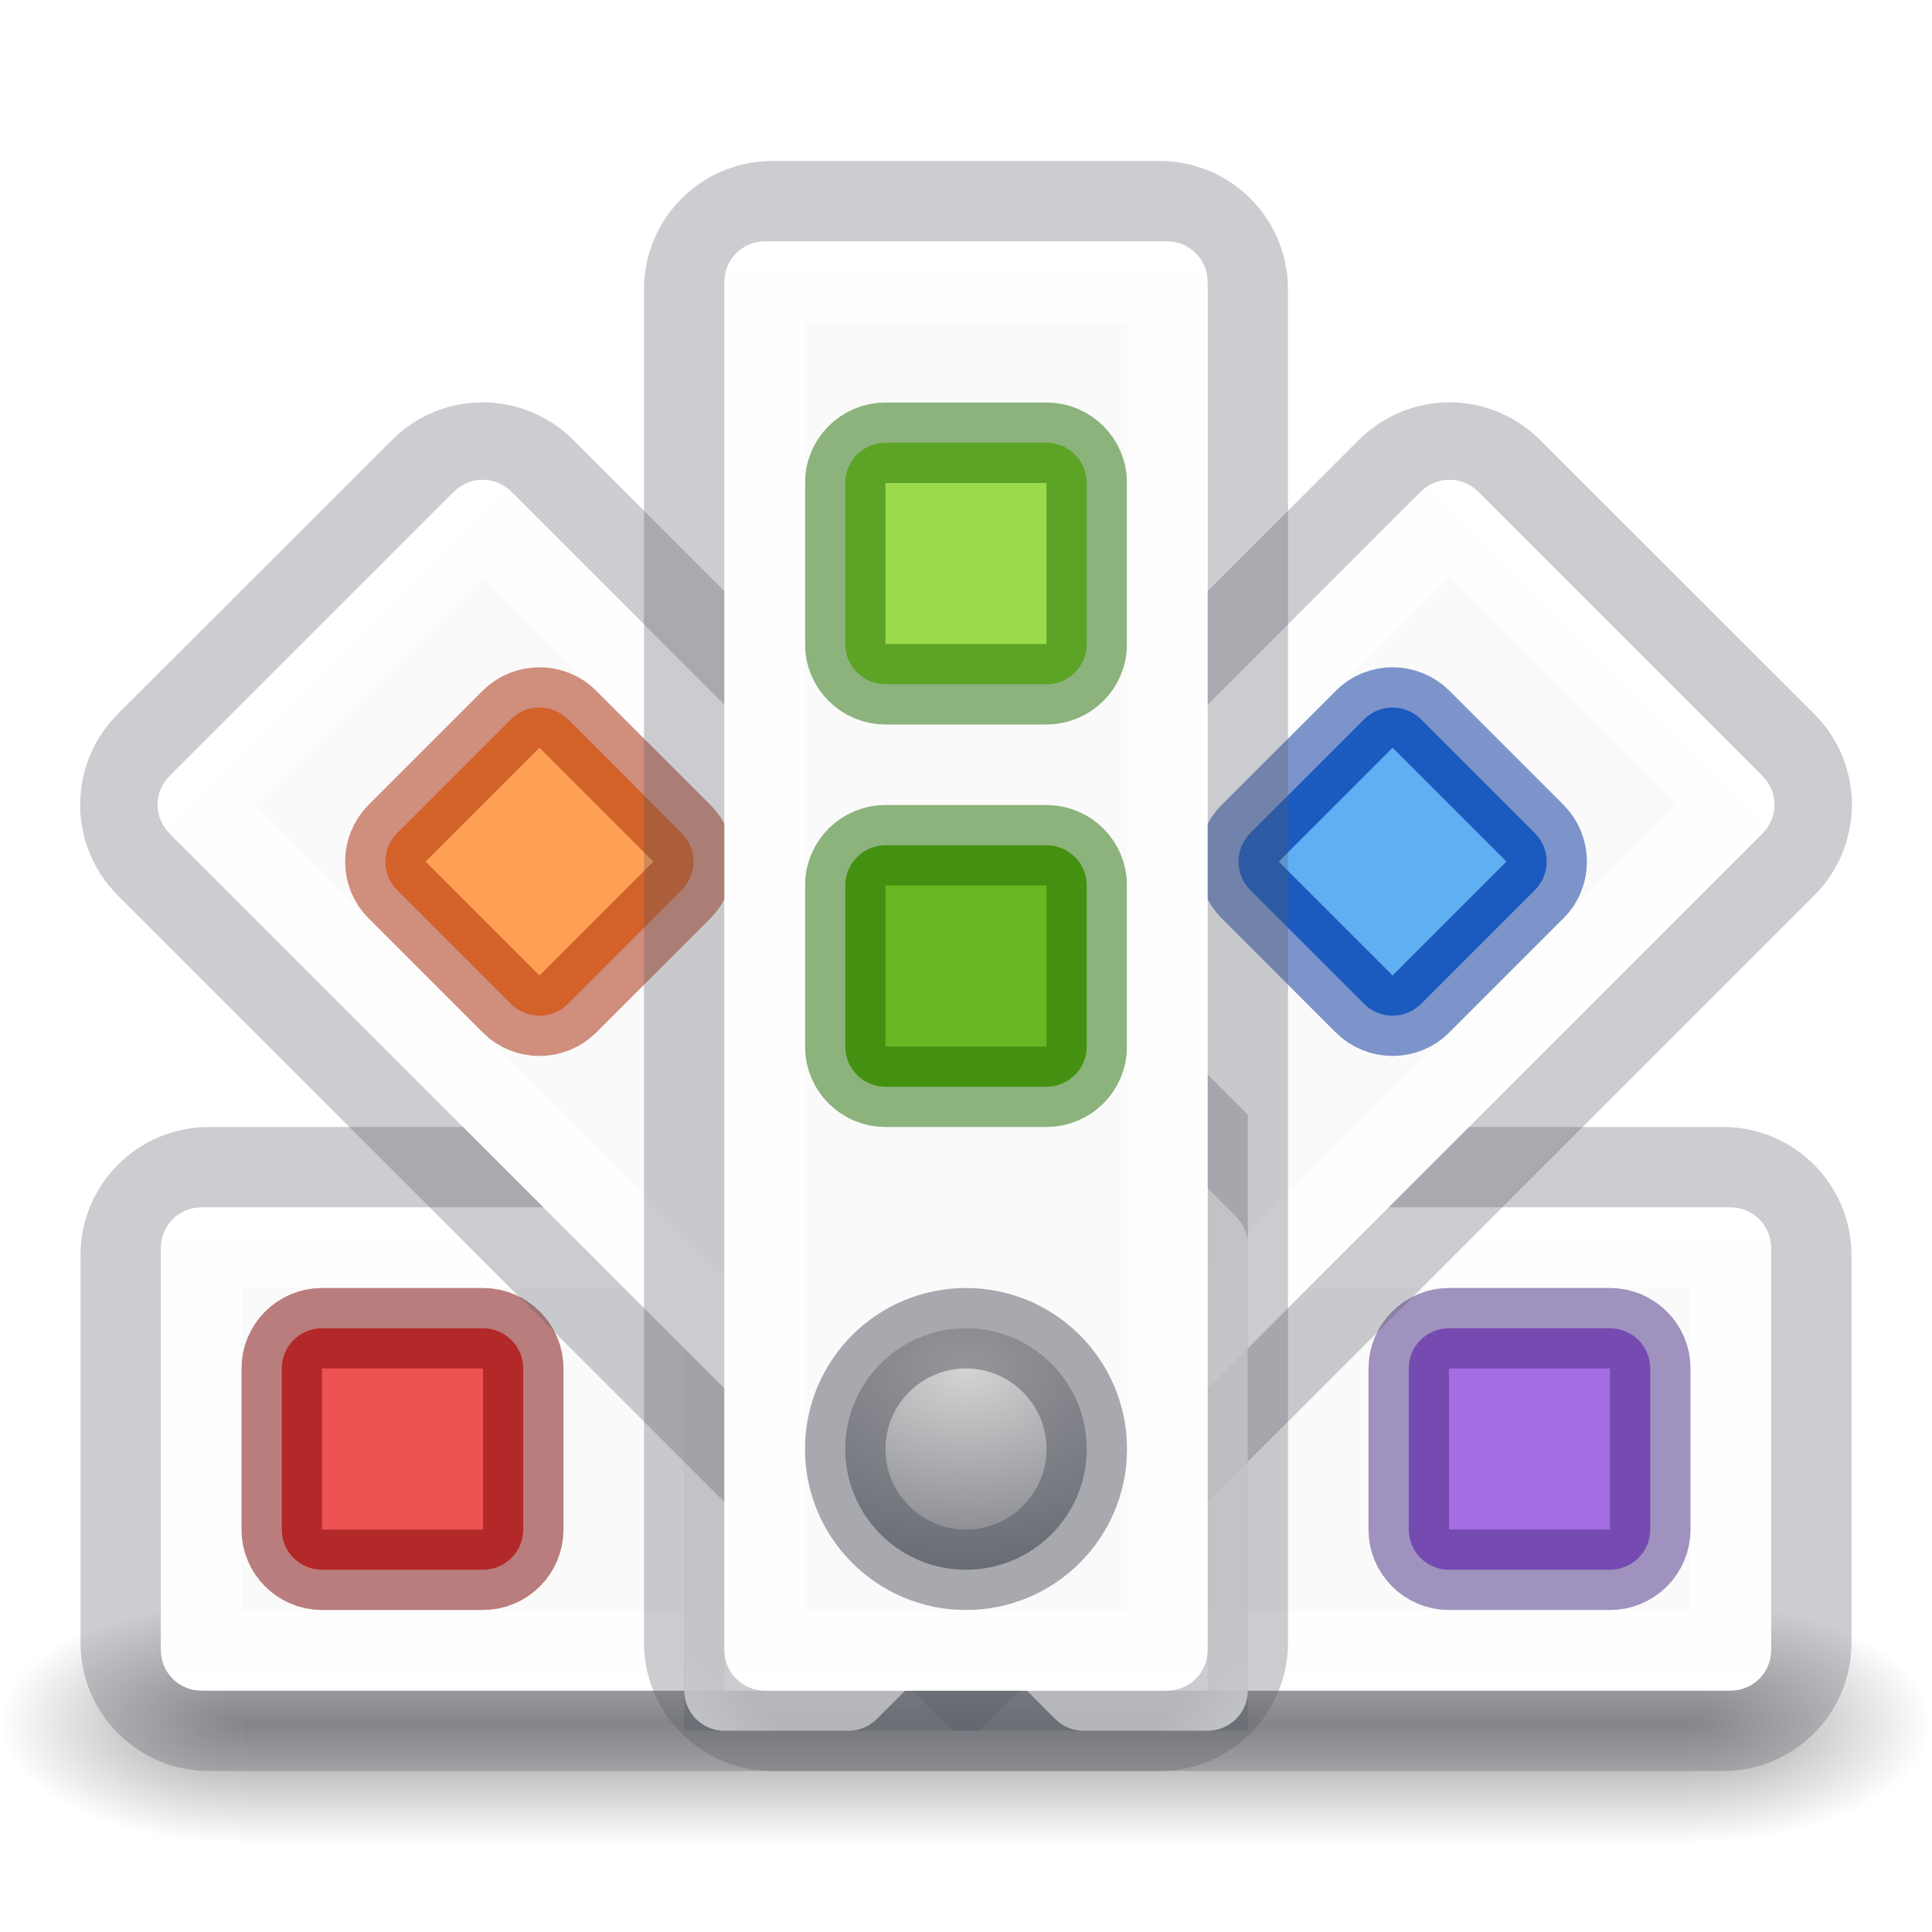
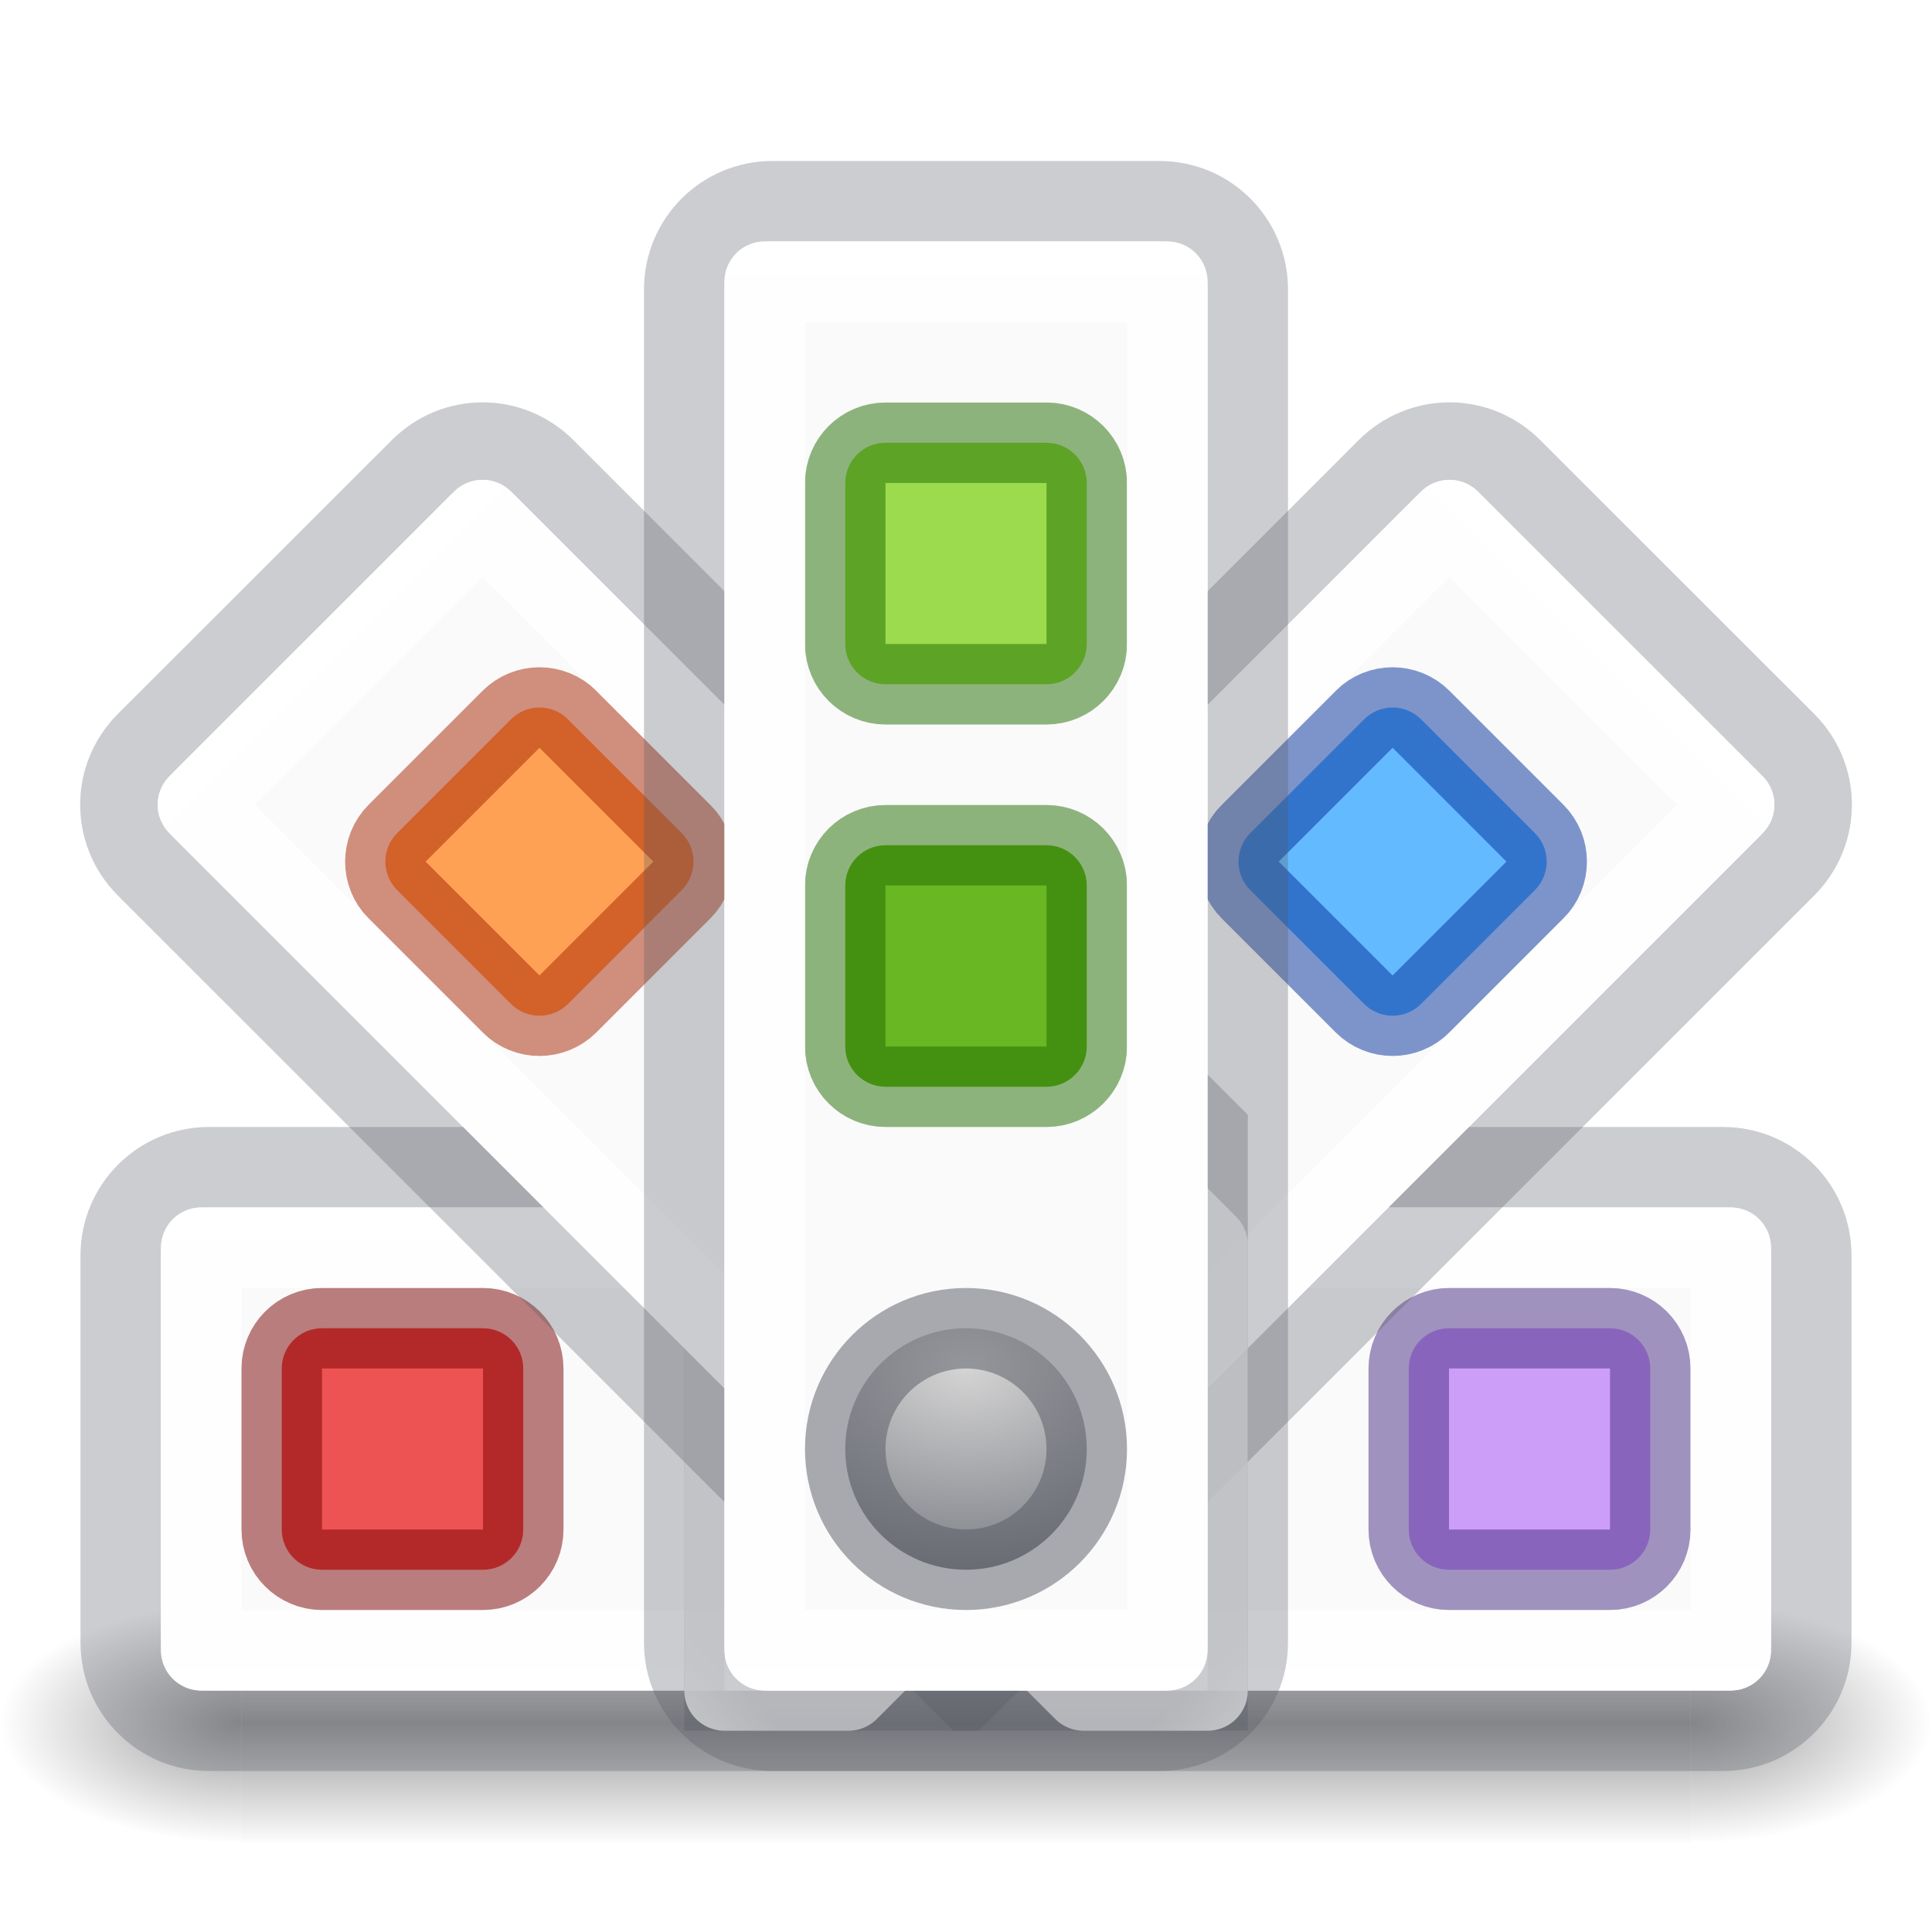
<svg xmlns="http://www.w3.org/2000/svg" xmlns:xlink="http://www.w3.org/1999/xlink" id="svg6436" height="24" width="24" version="1.1">
  <defs id="defs6438">
    <linearGradient id="linearGradient5135">
      <stop style="stop-color:#ffffff;stop-opacity:1;" offset="0" id="stop5127" />
      <stop id="stop5129" offset="0.167" style="stop-color:#ffffff;stop-opacity:0.75" />
      <stop style="stop-color:#ffffff;stop-opacity:0.75" offset="0.833" id="stop5131" />
      <stop style="stop-color:#ffffff;stop-opacity:0.95" offset="1" id="stop5133" />
    </linearGradient>
    <linearGradient id="linearGradient5113">
      <stop id="stop5105" offset="0" style="stop-color:#ffffff;stop-opacity:1;" />
      <stop style="stop-color:#ffffff;stop-opacity:0.75" offset="0.056" id="stop5107" />
      <stop id="stop5109" offset="0.944" style="stop-color:#ffffff;stop-opacity:0.75" />
      <stop id="stop5111" offset="1" style="stop-color:#ffffff;stop-opacity:0.95" />
    </linearGradient>
    <linearGradient id="linearGradient5091">
      <stop id="stop5087" offset="0" style="stop-color:#d4d4d4;stop-opacity:1" />
      <stop id="stop5089" offset="1" style="stop-color:#7e8087;stop-opacity:1" />
    </linearGradient>
    <linearGradient id="linearGradient5747">
      <stop offset="0" style="stop-color:#000000;stop-opacity:1" id="stop5749" />
      <stop offset="1" style="stop-color:#000000;stop-opacity:0" id="stop5751" />
    </linearGradient>
    <radialGradient gradientTransform="matrix(1.20227,0,0,0.5999999,14.99287,-4.59993)" gradientUnits="userSpaceOnUse" xlink:href="#linearGradient5747" id="radialGradient4358-2" r="2.5" cy="43.5" cx="4.993" />
    <radialGradient gradientTransform="matrix(1.20227,0,0,0.5999999,-9.00712,-47.60006)" gradientUnits="userSpaceOnUse" xlink:href="#linearGradient5747" id="radialGradient4360-3" r="2.5" cy="43.5" cx="4.993" />
    <linearGradient spreadMethod="reflect" gradientTransform="matrix(0.6428571,0,0,0.4285713,-3.42854,2.85721)" gradientUnits="userSpaceOnUse" xlink:href="#linearGradient5747" id="linearGradient4362-5" y2="39.999" x2="25.058" y1="43.528" x1="25.058" />
    <radialGradient gradientTransform="matrix(-6.0000001e-7,1.666667,-2.333333,-8.3999998e-7,51.66667,-2.999986)" gradientUnits="userSpaceOnUse" r="1.5" fy="17" fx="12" cy="17" cx="12" id="radialGradient5093" xlink:href="#linearGradient5091" />
    <linearGradient gradientUnits="userSpaceOnUse" y2="-12" x2="21" y1="-12" x1="3" id="linearGradient5103" xlink:href="#linearGradient5113" />
    <linearGradient gradientTransform="translate(-1,30)" y2="-9" x2="17.5" y1="-15" x1="17.5" gradientUnits="userSpaceOnUse" id="linearGradient5125" xlink:href="#linearGradient5135" />
    <linearGradient gradientTransform="rotate(45,-20.55493,-1.009692)" y2="-12" x2="21" y1="-12" x1="3" gradientUnits="userSpaceOnUse" id="linearGradient5185" xlink:href="#linearGradient5113" />
    <linearGradient y2="-12" x2="21" y1="-12" x1="3" gradientTransform="rotate(45,-20.55493,-1.009692)" gradientUnits="userSpaceOnUse" id="linearGradient5235" xlink:href="#linearGradient5113" />
  </defs>
  <g id="g5280">
    <g id="g4325" transform="translate(0,-0.1000629)">
      <rect style="opacity:0.4;fill:url(#radialGradient4358-2);fill-opacity:1" id="rect2801-0" y="20" x="21" height="3" width="3" />
      <rect style="opacity:0.4;fill:url(#radialGradient4360-3);fill-opacity:1" id="rect3696-08" transform="scale(-1,-1)" y="-23" x="-3" height="3" width="3" />
      <rect style="opacity:0.4;fill:url(#linearGradient4362-5);fill-opacity:1" id="rect3700-96" y="20" x="3" height="3" width="18" />
    </g>
    <g id="g5146">
      <rect ry="1.094" rx="1.094" y="14.5" x="1.5" height="7" width="21" id="rect5040" style="color:#000000;clip-rule:nonzero;display:inline;overflow:visible;visibility:visible;opacity:0.3;isolation:auto;mix-blend-mode:normal;color-interpolation:sRGB;color-interpolation-filters:linearRGB;solid-color:#000000;solid-opacity:1;fill:none;fill-opacity:1;fill-rule:nonzero;stroke:#555761;stroke-width:1;stroke-linecap:butt;stroke-linejoin:miter;stroke-miterlimit:4;stroke-dasharray:none;stroke-dashoffset:0;stroke-opacity:1;marker:none;color-rendering:auto;image-rendering:auto;shape-rendering:auto;text-rendering:auto;enable-background:accumulate" />
      <rect style="color:#000000;clip-rule:nonzero;display:inline;overflow:visible;visibility:visible;opacity:1;isolation:auto;mix-blend-mode:normal;color-interpolation:sRGB;color-interpolation-filters:linearRGB;solid-color:#000000;solid-opacity:1;fill:#fafafa;fill-opacity:1;fill-rule:nonzero;stroke:none;stroke-width:1;stroke-linecap:butt;stroke-linejoin:miter;stroke-miterlimit:4;stroke-dasharray:none;stroke-dashoffset:0;stroke-opacity:1;marker:none;color-rendering:auto;image-rendering:auto;shape-rendering:auto;text-rendering:auto;enable-background:accumulate" id="rect5047" width="20" height="6" x="2" y="15" rx="0.5" ry="0.5" />
      <rect style="color:#000000;clip-rule:nonzero;display:inline;overflow:visible;visibility:visible;opacity:1;isolation:auto;mix-blend-mode:normal;color-interpolation:sRGB;color-interpolation-filters:linearRGB;solid-color:#000000;solid-opacity:1;fill:none;fill-opacity:1;fill-rule:nonzero;stroke:url(#linearGradient5125);stroke-width:1;stroke-linecap:butt;stroke-linejoin:round;stroke-miterlimit:4;stroke-dasharray:none;stroke-dashoffset:0;stroke-opacity:1;marker:none;color-rendering:auto;image-rendering:auto;shape-rendering:auto;text-rendering:auto;enable-background:accumulate" id="rect5123" width="19" height="5" x="2.5" y="15.5" rx="0" ry="0" />
      <g transform="translate(-7,12)" id="g5075">
        <rect ry="0.5" rx="0.5" y="4.5" x="10.5" height="3" width="3" id="rect5071" style="color:#000000;clip-rule:nonzero;display:inline;overflow:visible;visibility:visible;opacity:1;isolation:auto;mix-blend-mode:normal;color-interpolation:sRGB;color-interpolation-filters:linearRGB;solid-color:#000000;solid-opacity:1;fill:#ed5353;fill-opacity:1;fill-rule:nonzero;stroke:none;stroke-width:1;stroke-linecap:butt;stroke-linejoin:miter;stroke-miterlimit:4;stroke-dasharray:none;stroke-dashoffset:0;stroke-opacity:1;marker:none;color-rendering:auto;image-rendering:auto;shape-rendering:auto;text-rendering:auto;enable-background:accumulate" />
        <rect style="color:#000000;clip-rule:nonzero;display:inline;overflow:visible;visibility:visible;opacity:0.5;isolation:auto;mix-blend-mode:normal;color-interpolation:sRGB;color-interpolation-filters:linearRGB;solid-color:#000000;solid-opacity:1;fill:none;fill-opacity:1;fill-rule:nonzero;stroke:#7a0000;stroke-width:1;stroke-linecap:butt;stroke-linejoin:miter;stroke-miterlimit:4;stroke-dasharray:none;stroke-dashoffset:0;stroke-opacity:1;marker:none;color-rendering:auto;image-rendering:auto;shape-rendering:auto;text-rendering:auto;enable-background:accumulate" id="rect5073" width="3" height="3" x="10.5" y="4.5" rx="0.5" ry="0.5" />
      </g>
      <g transform="translate(7,12)" id="g5081">
-         <rect ry="0.5" rx="0.5" y="4.5" x="10.5" height="3" width="3" id="rect5077" style="color:#000000;clip-rule:nonzero;display:inline;overflow:visible;visibility:visible;opacity:1;isolation:auto;mix-blend-mode:normal;color-interpolation:sRGB;color-interpolation-filters:linearRGB;solid-color:#000000;solid-opacity:1;fill:#a56de2;fill-opacity:1;fill-rule:nonzero;stroke:none;stroke-width:1;stroke-linecap:butt;stroke-linejoin:miter;stroke-miterlimit:4;stroke-dasharray:none;stroke-dashoffset:0;stroke-opacity:1;marker:none;color-rendering:auto;image-rendering:auto;shape-rendering:auto;text-rendering:auto;enable-background:accumulate" />
+         <rect ry="0.5" rx="0.5" y="4.5" x="10.5" height="3" width="3" id="rect5077" style="color:#000000;clip-rule:nonzero;display:inline;overflow:visible;visibility:visible;opacity:1;isolation:auto;mix-blend-mode:normal;color-interpolation:sRGB;color-interpolation-filters:linearRGB;solid-color:#000000;solid-opacity:1;fill:#cd9ef7;fill-opacity:1;fill-rule:nonzero;stroke:none;stroke-width:1;stroke-linecap:butt;stroke-linejoin:miter;stroke-miterlimit:4;stroke-dasharray:none;stroke-dashoffset:0;stroke-opacity:1;marker:none;color-rendering:auto;image-rendering:auto;shape-rendering:auto;text-rendering:auto;enable-background:accumulate" />
        <rect style="color:#000000;clip-rule:nonzero;display:inline;overflow:visible;visibility:visible;opacity:0.5;isolation:auto;mix-blend-mode:normal;color-interpolation:sRGB;color-interpolation-filters:linearRGB;solid-color:#000000;solid-opacity:1;fill:none;fill-opacity:1;fill-rule:nonzero;stroke:#452981;stroke-width:1;stroke-linecap:butt;stroke-linejoin:miter;stroke-miterlimit:4;stroke-dasharray:none;stroke-dashoffset:0;stroke-opacity:1;marker:none;color-rendering:auto;image-rendering:auto;shape-rendering:auto;text-rendering:auto;enable-background:accumulate" id="rect5079" width="3" height="3" x="10.5" y="4.5" rx="0.5" ry="0.5" />
      </g>
    </g>
    <g transform="matrix(-0.7071068,-0.7071068,-0.7071068,0.7071068,30.73436,14.23879)" id="g5233">
      <path id="path5219" transform="rotate(45,13.82057,15.24849)" d="m 5.994,5.498 c -0.28,0 -0.559,0.108 -0.773,0.322 L 1.816,9.223 c -0.428,0.428 -0.428,1.118 0,1.547 L 12.047,21 H 15 V 14.055 L 6.768,5.82 C 6.553,5.606 6.274,5.498 5.994,5.498 Z" style="color:#000000;clip-rule:nonzero;display:inline;overflow:visible;visibility:visible;opacity:0.3;isolation:auto;mix-blend-mode:normal;color-interpolation:sRGB;color-interpolation-filters:linearRGB;solid-color:#000000;solid-opacity:1;fill:none;fill-opacity:1;fill-rule:nonzero;stroke:#555761;stroke-width:1;stroke-linecap:butt;stroke-linejoin:miter;stroke-miterlimit:4;stroke-dasharray:none;stroke-dashoffset:0;stroke-opacity:1;marker:none;color-rendering:auto;image-rendering:auto;shape-rendering:auto;text-rendering:auto;enable-background:accumulate" />
      <path id="path5221" transform="rotate(45,13.82057,15.24849)" d="m 5.994,5.961 c -0.128,0 -0.256,0.049 -0.354,0.146 L 2.104,9.643 c -0.196,0.196 -0.196,0.511 0,0.707 L 12.754,21 H 15 V 14.76 L 6.348,6.107 C 6.25,6.009 6.122,5.961 5.994,5.961 Z" style="color:#000000;clip-rule:nonzero;display:inline;overflow:visible;visibility:visible;opacity:1;isolation:auto;mix-blend-mode:normal;color-interpolation:sRGB;color-interpolation-filters:linearRGB;solid-color:#000000;solid-opacity:1;fill:#fafafa;fill-opacity:1;fill-rule:nonzero;stroke:none;stroke-width:1;stroke-linecap:butt;stroke-linejoin:miter;stroke-miterlimit:4;stroke-dasharray:none;stroke-dashoffset:0;stroke-opacity:1;marker:none;color-rendering:auto;image-rendering:auto;shape-rendering:auto;text-rendering:auto;enable-background:accumulate" />
      <g transform="translate(0,1)" id="g5227">
-         <rect style="color:#000000;clip-rule:nonzero;display:inline;overflow:visible;visibility:visible;opacity:1;isolation:auto;mix-blend-mode:normal;color-interpolation:sRGB;color-interpolation-filters:linearRGB;solid-color:#000000;solid-opacity:1;fill:#3689e6;fill-opacity:1;fill-rule:nonzero;stroke:none;stroke-width:1;stroke-linecap:butt;stroke-linejoin:miter;stroke-miterlimit:4;stroke-dasharray:none;stroke-dashoffset:0;stroke-opacity:1;marker:none;color-rendering:auto;image-rendering:auto;shape-rendering:auto;text-rendering:auto;enable-background:accumulate" id="rect5223" width="3" height="3" x="10.5" y="4.5" rx="0.5" ry="0.5" />
-         <rect ry="0.5" rx="0.5" y="4.5" x="10.5" height="3" width="3" id="rect5225" style="color:#000000;clip-rule:nonzero;display:inline;overflow:visible;visibility:visible;opacity:0.5;isolation:auto;mix-blend-mode:normal;color-interpolation:sRGB;color-interpolation-filters:linearRGB;solid-color:#000000;solid-opacity:1;fill:#8cd5ff;fill-opacity:1;fill-rule:nonzero;stroke:#002e99;stroke-width:1;stroke-linecap:butt;stroke-linejoin:miter;stroke-miterlimit:4;stroke-dasharray:none;stroke-dashoffset:0;stroke-opacity:1;marker:none;color-rendering:auto;image-rendering:auto;shape-rendering:auto;text-rendering:auto;enable-background:accumulate" />
+         <rect style="color:#000000;clip-rule:nonzero;display:inline;overflow:visible;visibility:visible;opacity:1;isolation:auto;mix-blend-mode:normal;color-interpolation:sRGB;color-interpolation-filters:linearRGB;solid-color:#000000;solid-opacity:1;fill:#64baff;fill-opacity:1;fill-rule:nonzero;stroke:none;stroke-width:1;stroke-linecap:butt;stroke-linejoin:miter;stroke-miterlimit:4;stroke-dasharray:none;stroke-dashoffset:0;stroke-opacity:1;marker:none;color-rendering:auto;image-rendering:auto;shape-rendering:auto;text-rendering:auto;enable-background:accumulate" id="rect5223" width="3" height="3" x="10.5" y="4.5" rx="0.5" ry="0.5" />
+         <rect ry="0.5" rx="0.5" y="4.5" x="10.5" height="3" width="3" id="rect5225" style="color:#000000;clip-rule:nonzero;display:inline;overflow:visible;visibility:visible;opacity:0.5;isolation:auto;mix-blend-mode:normal;color-interpolation:sRGB;color-interpolation-filters:linearRGB;solid-color:#000000;solid-opacity:1;fill:none;fill-opacity:1;fill-rule:nonzero;stroke:#002e99;stroke-width:1;stroke-linecap:butt;stroke-linejoin:miter;stroke-miterlimit:4;stroke-dasharray:none;stroke-dashoffset:0;stroke-opacity:1;marker:none;color-rendering:auto;image-rendering:auto;shape-rendering:auto;text-rendering:auto;enable-background:accumulate" />
      </g>
      <g transform="translate(0,5)" id="g5229" />
      <path id="path5231" transform="rotate(45,13.82057,15.24849)" d="M 5.994,6.461 2.459,9.996 13.461,21 H 15 v -5.533 z" style="color:#000000;clip-rule:nonzero;display:inline;overflow:visible;visibility:visible;opacity:1;isolation:auto;mix-blend-mode:normal;color-interpolation:sRGB;color-interpolation-filters:linearRGB;solid-color:#000000;solid-opacity:1;fill:none;fill-opacity:1;fill-rule:nonzero;stroke:url(#linearGradient5235);stroke-width:1;stroke-linecap:butt;stroke-linejoin:round;stroke-miterlimit:4;stroke-dasharray:none;stroke-dashoffset:0;stroke-opacity:1;marker:none;color-rendering:auto;image-rendering:auto;shape-rendering:auto;text-rendering:auto;enable-background:accumulate" />
    </g>
    <g id="g5183" transform="rotate(-45,13.82098,15.24749)">
      <path style="color:#000000;clip-rule:nonzero;display:inline;overflow:visible;visibility:visible;opacity:0.3;isolation:auto;mix-blend-mode:normal;color-interpolation:sRGB;color-interpolation-filters:linearRGB;solid-color:#000000;solid-opacity:1;fill:none;fill-opacity:1;fill-rule:nonzero;stroke:#555761;stroke-width:1;stroke-linecap:butt;stroke-linejoin:miter;stroke-miterlimit:4;stroke-dasharray:none;stroke-dashoffset:0;stroke-opacity:1;marker:none;color-rendering:auto;image-rendering:auto;shape-rendering:auto;text-rendering:auto;enable-background:accumulate" d="m 5.994,5.498 c -0.28,0 -0.559,0.108 -0.773,0.322 L 1.816,9.223 c -0.428,0.428 -0.428,1.118 0,1.547 L 12.047,21 H 15 V 14.055 L 6.768,5.82 C 6.553,5.606 6.274,5.498 5.994,5.498 Z" transform="rotate(45,13.82057,15.24849)" id="rect5165" />
      <path style="color:#000000;clip-rule:nonzero;display:inline;overflow:visible;visibility:visible;opacity:1;isolation:auto;mix-blend-mode:normal;color-interpolation:sRGB;color-interpolation-filters:linearRGB;solid-color:#000000;solid-opacity:1;fill:#fafafa;fill-opacity:1;fill-rule:nonzero;stroke:none;stroke-width:1;stroke-linecap:butt;stroke-linejoin:miter;stroke-miterlimit:4;stroke-dasharray:none;stroke-dashoffset:0;stroke-opacity:1;marker:none;color-rendering:auto;image-rendering:auto;shape-rendering:auto;text-rendering:auto;enable-background:accumulate" d="m 5.994,5.961 c -0.128,0 -0.256,0.049 -0.354,0.146 L 2.104,9.643 c -0.196,0.196 -0.196,0.511 0,0.707 L 12.754,21 H 15 V 14.76 L 6.348,6.107 C 6.25,6.009 6.122,5.961 5.994,5.961 Z" transform="rotate(45,13.82057,15.24849)" id="rect5167" />
      <g id="g5173" transform="translate(0,1)">
        <rect ry="0.5" rx="0.5" y="4.5" x="10.5" height="3" width="3" id="rect5169" style="color:#000000;clip-rule:nonzero;display:inline;overflow:visible;visibility:visible;opacity:1;isolation:auto;mix-blend-mode:normal;color-interpolation:sRGB;color-interpolation-filters:linearRGB;solid-color:#000000;solid-opacity:1;fill:#ffa154;fill-opacity:1;fill-rule:nonzero;stroke:none;stroke-width:1;stroke-linecap:butt;stroke-linejoin:miter;stroke-miterlimit:4;stroke-dasharray:none;stroke-dashoffset:0;stroke-opacity:1;marker:none;color-rendering:auto;image-rendering:auto;shape-rendering:auto;text-rendering:auto;enable-background:accumulate" />
        <rect style="color:#000000;clip-rule:nonzero;display:inline;overflow:visible;visibility:visible;opacity:0.5;isolation:auto;mix-blend-mode:normal;color-interpolation:sRGB;color-interpolation-filters:linearRGB;solid-color:#000000;solid-opacity:1;fill:none;fill-opacity:1;fill-rule:nonzero;stroke:#a62100;stroke-width:1;stroke-linecap:butt;stroke-linejoin:miter;stroke-miterlimit:4;stroke-dasharray:none;stroke-dashoffset:0;stroke-opacity:1;marker:none;color-rendering:auto;image-rendering:auto;shape-rendering:auto;text-rendering:auto;enable-background:accumulate" id="rect5171" width="3" height="3" x="10.5" y="4.5" rx="0.5" ry="0.5" />
      </g>
      <g id="g5179" transform="translate(0,5)" />
      <path style="color:#000000;clip-rule:nonzero;display:inline;overflow:visible;visibility:visible;opacity:1;isolation:auto;mix-blend-mode:normal;color-interpolation:sRGB;color-interpolation-filters:linearRGB;solid-color:#000000;solid-opacity:1;fill:none;fill-opacity:1;fill-rule:nonzero;stroke:url(#linearGradient5185);stroke-width:1;stroke-linecap:butt;stroke-linejoin:round;stroke-miterlimit:4;stroke-dasharray:none;stroke-dashoffset:0;stroke-opacity:1;marker:none;color-rendering:auto;image-rendering:auto;shape-rendering:auto;text-rendering:auto;enable-background:accumulate" d="M 5.994,6.461 2.459,9.996 13.461,21 H 15 v -5.533 z" transform="rotate(45,13.82057,15.24849)" id="rect5181" />
    </g>
    <g id="g5157">
      <rect transform="rotate(90)" style="color:#000000;clip-rule:nonzero;display:inline;overflow:visible;visibility:visible;opacity:0.3;isolation:auto;mix-blend-mode:normal;color-interpolation:sRGB;color-interpolation-filters:linearRGB;solid-color:#000000;solid-opacity:1;fill:none;fill-opacity:1;fill-rule:nonzero;stroke:#555761;stroke-width:1;stroke-linecap:butt;stroke-linejoin:miter;stroke-miterlimit:4;stroke-dasharray:none;stroke-dashoffset:0;stroke-opacity:1;marker:none;color-rendering:auto;image-rendering:auto;shape-rendering:auto;text-rendering:auto;enable-background:accumulate" id="rect5043" width="19" height="7" x="2.5" y="-15.5" rx="1.094" ry="1.094" />
      <rect ry="0.5" rx="0.5" y="-15" x="3" height="6" width="18" id="rect5045" style="color:#000000;clip-rule:nonzero;display:inline;overflow:visible;visibility:visible;opacity:1;isolation:auto;mix-blend-mode:normal;color-interpolation:sRGB;color-interpolation-filters:linearRGB;solid-color:#000000;solid-opacity:1;fill:#fafafa;fill-opacity:1;fill-rule:nonzero;stroke:none;stroke-width:1;stroke-linecap:butt;stroke-linejoin:miter;stroke-miterlimit:4;stroke-dasharray:none;stroke-dashoffset:0;stroke-opacity:1;marker:none;color-rendering:auto;image-rendering:auto;shape-rendering:auto;text-rendering:auto;enable-background:accumulate" transform="rotate(90)" />
      <g transform="translate(0,1)" id="g5057">
        <rect style="color:#000000;clip-rule:nonzero;display:inline;overflow:visible;visibility:visible;opacity:1;isolation:auto;mix-blend-mode:normal;color-interpolation:sRGB;color-interpolation-filters:linearRGB;solid-color:#000000;solid-opacity:1;fill:#9bdb4d;fill-opacity:1;fill-rule:nonzero;stroke:none;stroke-width:1;stroke-linecap:butt;stroke-linejoin:miter;stroke-miterlimit:4;stroke-dasharray:none;stroke-dashoffset:0;stroke-opacity:1;marker:none;color-rendering:auto;image-rendering:auto;shape-rendering:auto;text-rendering:auto;enable-background:accumulate" id="rect5049" width="3" height="3" x="10.5" y="4.5" rx="0.5" ry="0.5" />
        <rect ry="0.5" rx="0.5" y="4.5" x="10.5" height="3" width="3" id="rect5053" style="color:#000000;clip-rule:nonzero;display:inline;overflow:visible;visibility:visible;opacity:0.5;isolation:auto;mix-blend-mode:normal;color-interpolation:sRGB;color-interpolation-filters:linearRGB;solid-color:#000000;solid-opacity:1;fill:none;fill-opacity:1;fill-rule:nonzero;stroke:#206b00;stroke-width:1;stroke-linecap:butt;stroke-linejoin:miter;stroke-miterlimit:4;stroke-dasharray:none;stroke-dashoffset:0;stroke-opacity:1;marker:none;color-rendering:auto;image-rendering:auto;shape-rendering:auto;text-rendering:auto;enable-background:accumulate" />
      </g>
      <g transform="translate(0,5)" id="g5063">
        <rect ry="0.5" rx="0.5" y="5.5" x="10.5" height="3" width="3" id="rect5059" style="color:#000000;clip-rule:nonzero;display:inline;overflow:visible;visibility:visible;opacity:1;isolation:auto;mix-blend-mode:normal;color-interpolation:sRGB;color-interpolation-filters:linearRGB;solid-color:#000000;solid-opacity:1;fill:#68b723;fill-opacity:1;fill-rule:nonzero;stroke:none;stroke-width:1;stroke-linecap:butt;stroke-linejoin:miter;stroke-miterlimit:4;stroke-dasharray:none;stroke-dashoffset:0;stroke-opacity:1;marker:none;color-rendering:auto;image-rendering:auto;shape-rendering:auto;text-rendering:auto;enable-background:accumulate" />
        <rect style="color:#000000;clip-rule:nonzero;display:inline;overflow:visible;visibility:visible;opacity:0.5;isolation:auto;mix-blend-mode:normal;color-interpolation:sRGB;color-interpolation-filters:linearRGB;solid-color:#000000;solid-opacity:1;fill:none;fill-opacity:1;fill-rule:nonzero;stroke:#206b00;stroke-width:1;stroke-linecap:butt;stroke-linejoin:miter;stroke-miterlimit:4;stroke-dasharray:none;stroke-dashoffset:0;stroke-opacity:1;marker:none;color-rendering:auto;image-rendering:auto;shape-rendering:auto;text-rendering:auto;enable-background:accumulate" id="rect5061" width="3" height="3" x="10.5" y="5.5" rx="0.5" ry="0.5" />
      </g>
      <rect ry="0" rx="0" y="-14.5" x="3.5" height="5" width="17" id="rect5095" style="color:#000000;clip-rule:nonzero;display:inline;overflow:visible;visibility:visible;opacity:1;isolation:auto;mix-blend-mode:normal;color-interpolation:sRGB;color-interpolation-filters:linearRGB;solid-color:#000000;solid-opacity:1;fill:none;fill-opacity:1;fill-rule:nonzero;stroke:url(#linearGradient5103);stroke-width:1;stroke-linecap:butt;stroke-linejoin:round;stroke-miterlimit:4;stroke-dasharray:none;stroke-dashoffset:0;stroke-opacity:1;marker:none;color-rendering:auto;image-rendering:auto;shape-rendering:auto;text-rendering:auto;enable-background:accumulate" transform="rotate(90)" />
    </g>
    <g id="g5161">
      <circle style="color:#000000;clip-rule:nonzero;display:inline;overflow:visible;visibility:visible;opacity:1;isolation:auto;mix-blend-mode:normal;color-interpolation:sRGB;color-interpolation-filters:linearRGB;solid-color:#000000;solid-opacity:1;fill:url(#radialGradient5093);fill-opacity:1;fill-rule:nonzero;stroke:none;stroke-width:1;stroke-linecap:butt;stroke-linejoin:miter;stroke-miterlimit:4;stroke-dasharray:none;stroke-dashoffset:0;stroke-opacity:1;marker:none;color-rendering:auto;image-rendering:auto;shape-rendering:auto;text-rendering:auto;enable-background:accumulate" id="circle5085" cx="12" cy="18" r="1.5" />
      <circle r="1.5" cy="18" cx="12" id="path5083" style="color:#000000;clip-rule:nonzero;display:inline;overflow:visible;visibility:visible;opacity:0.5;isolation:auto;mix-blend-mode:normal;color-interpolation:sRGB;color-interpolation-filters:linearRGB;solid-color:#000000;solid-opacity:1;fill:none;fill-opacity:1;fill-rule:nonzero;stroke:#555761;stroke-width:1;stroke-linecap:butt;stroke-linejoin:miter;stroke-miterlimit:4;stroke-dasharray:none;stroke-dashoffset:0;stroke-opacity:1;marker:none;color-rendering:auto;image-rendering:auto;shape-rendering:auto;text-rendering:auto;enable-background:accumulate" />
    </g>
  </g>
</svg>
